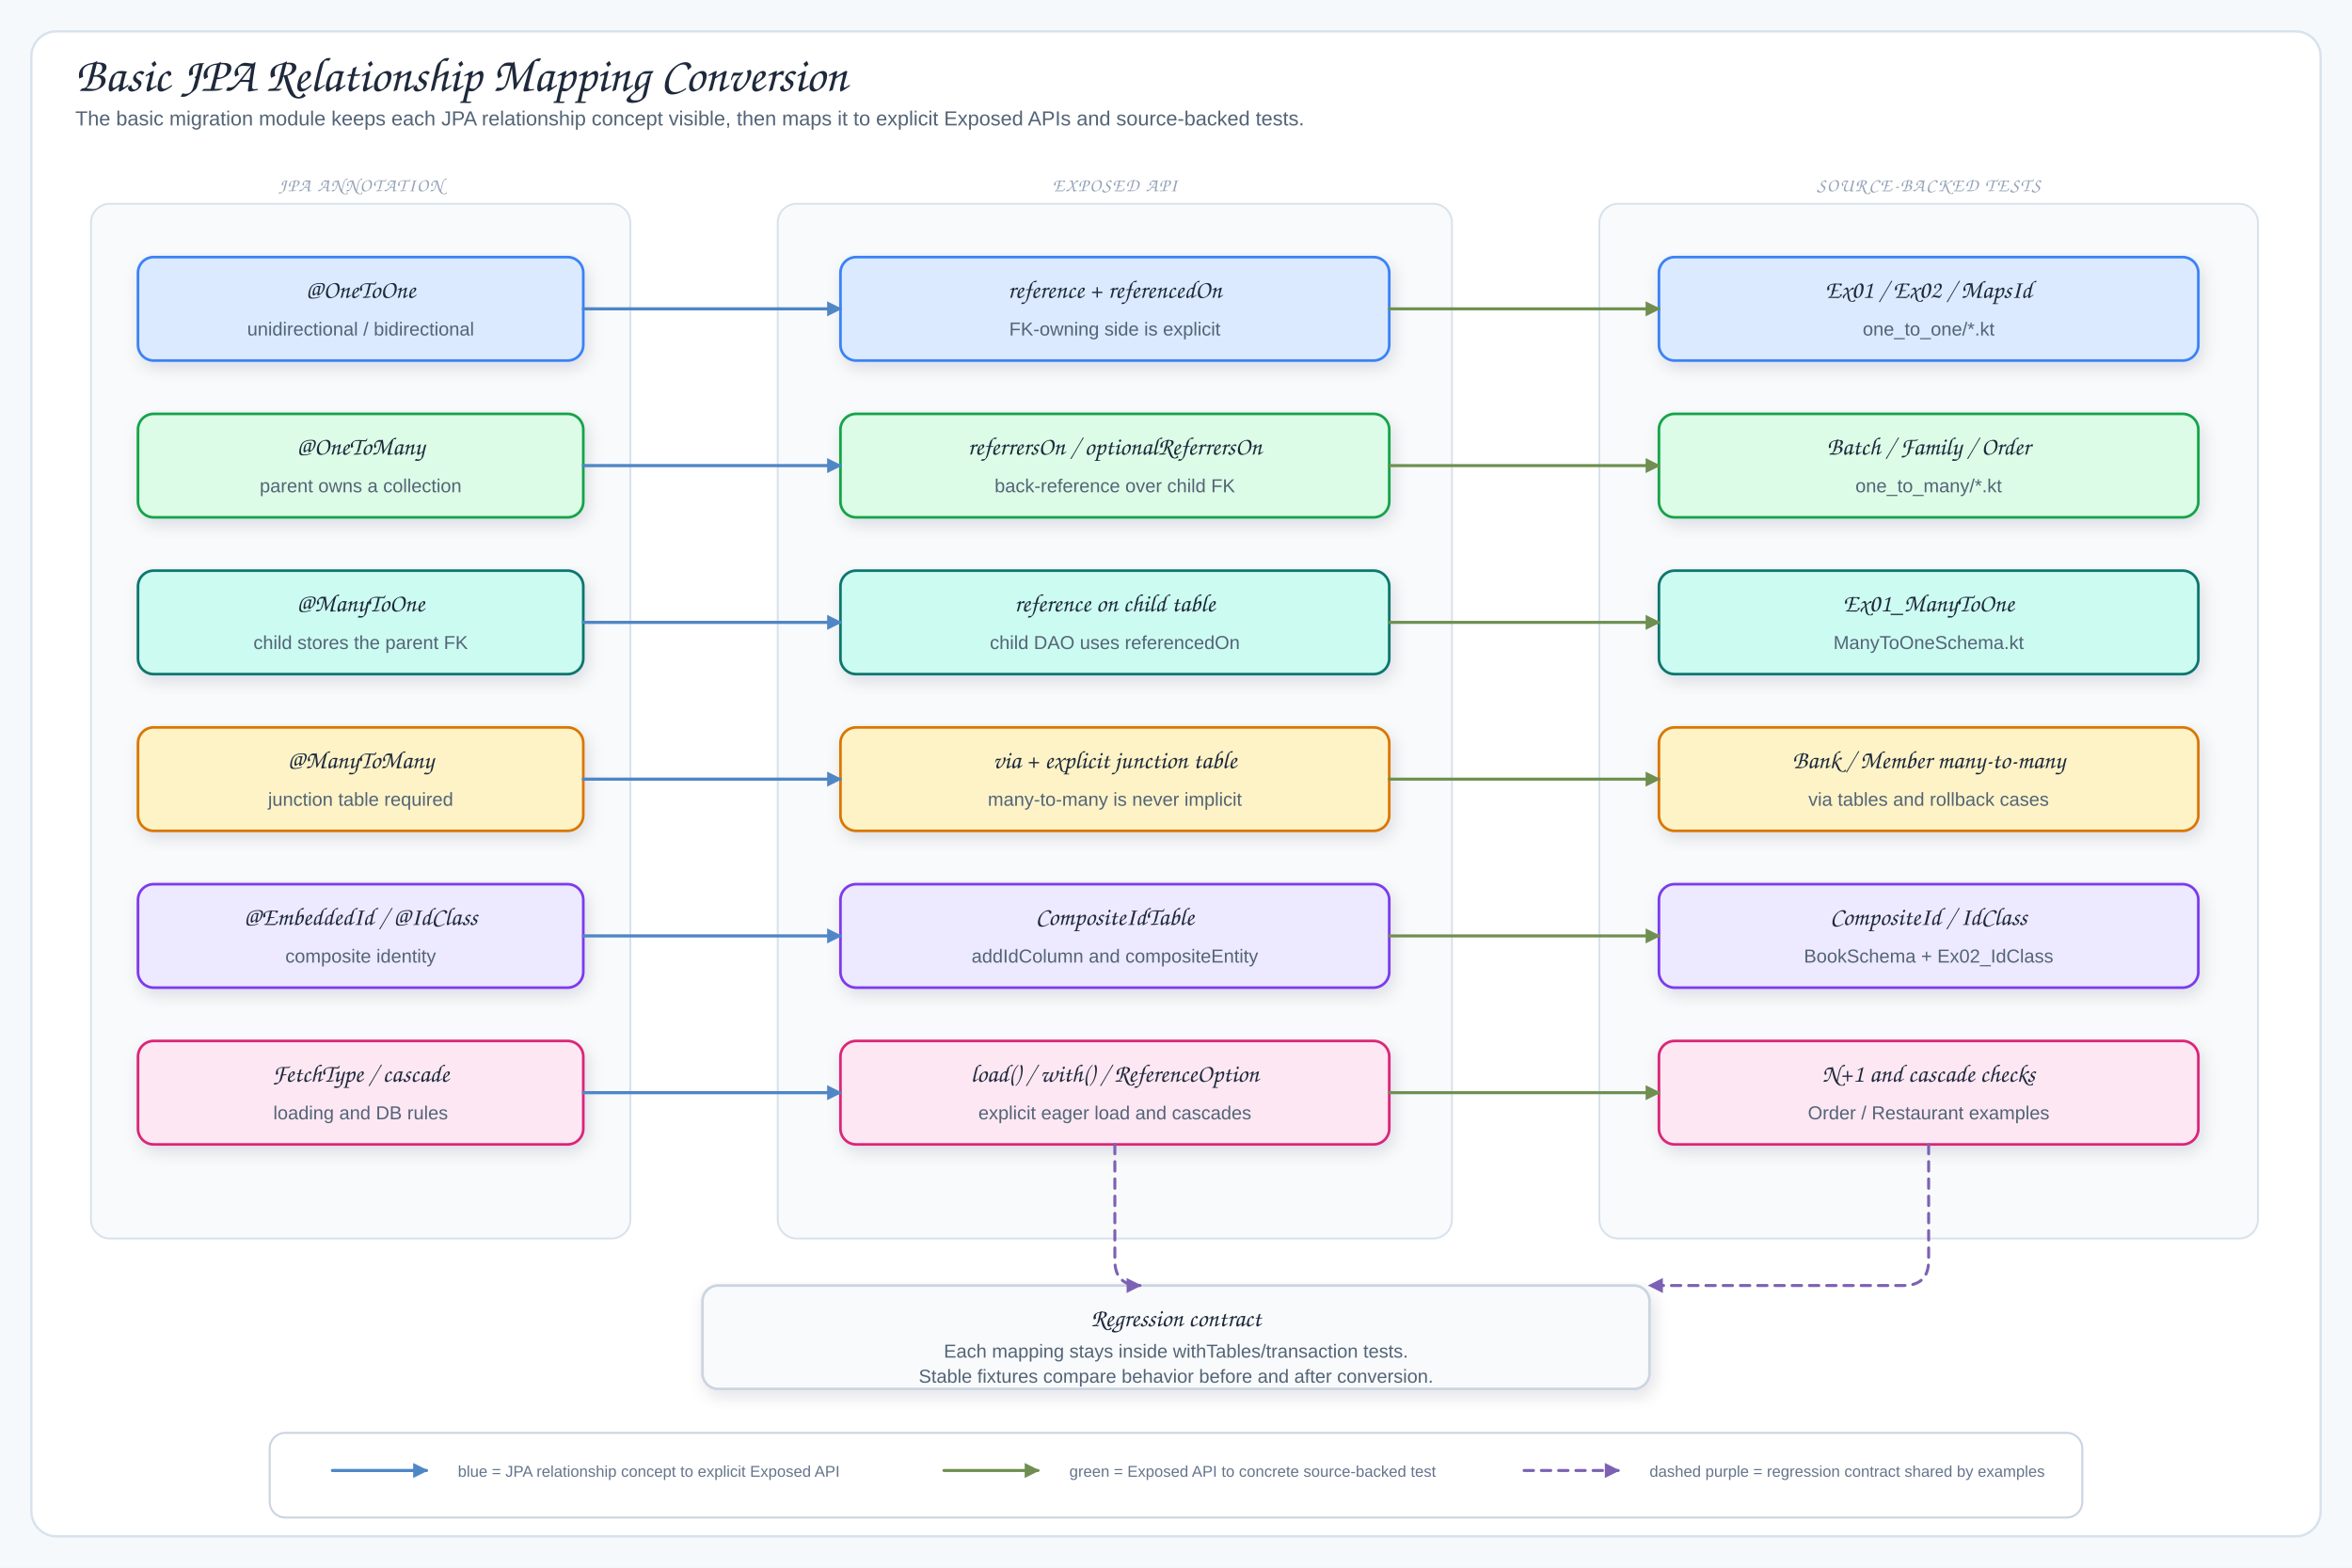
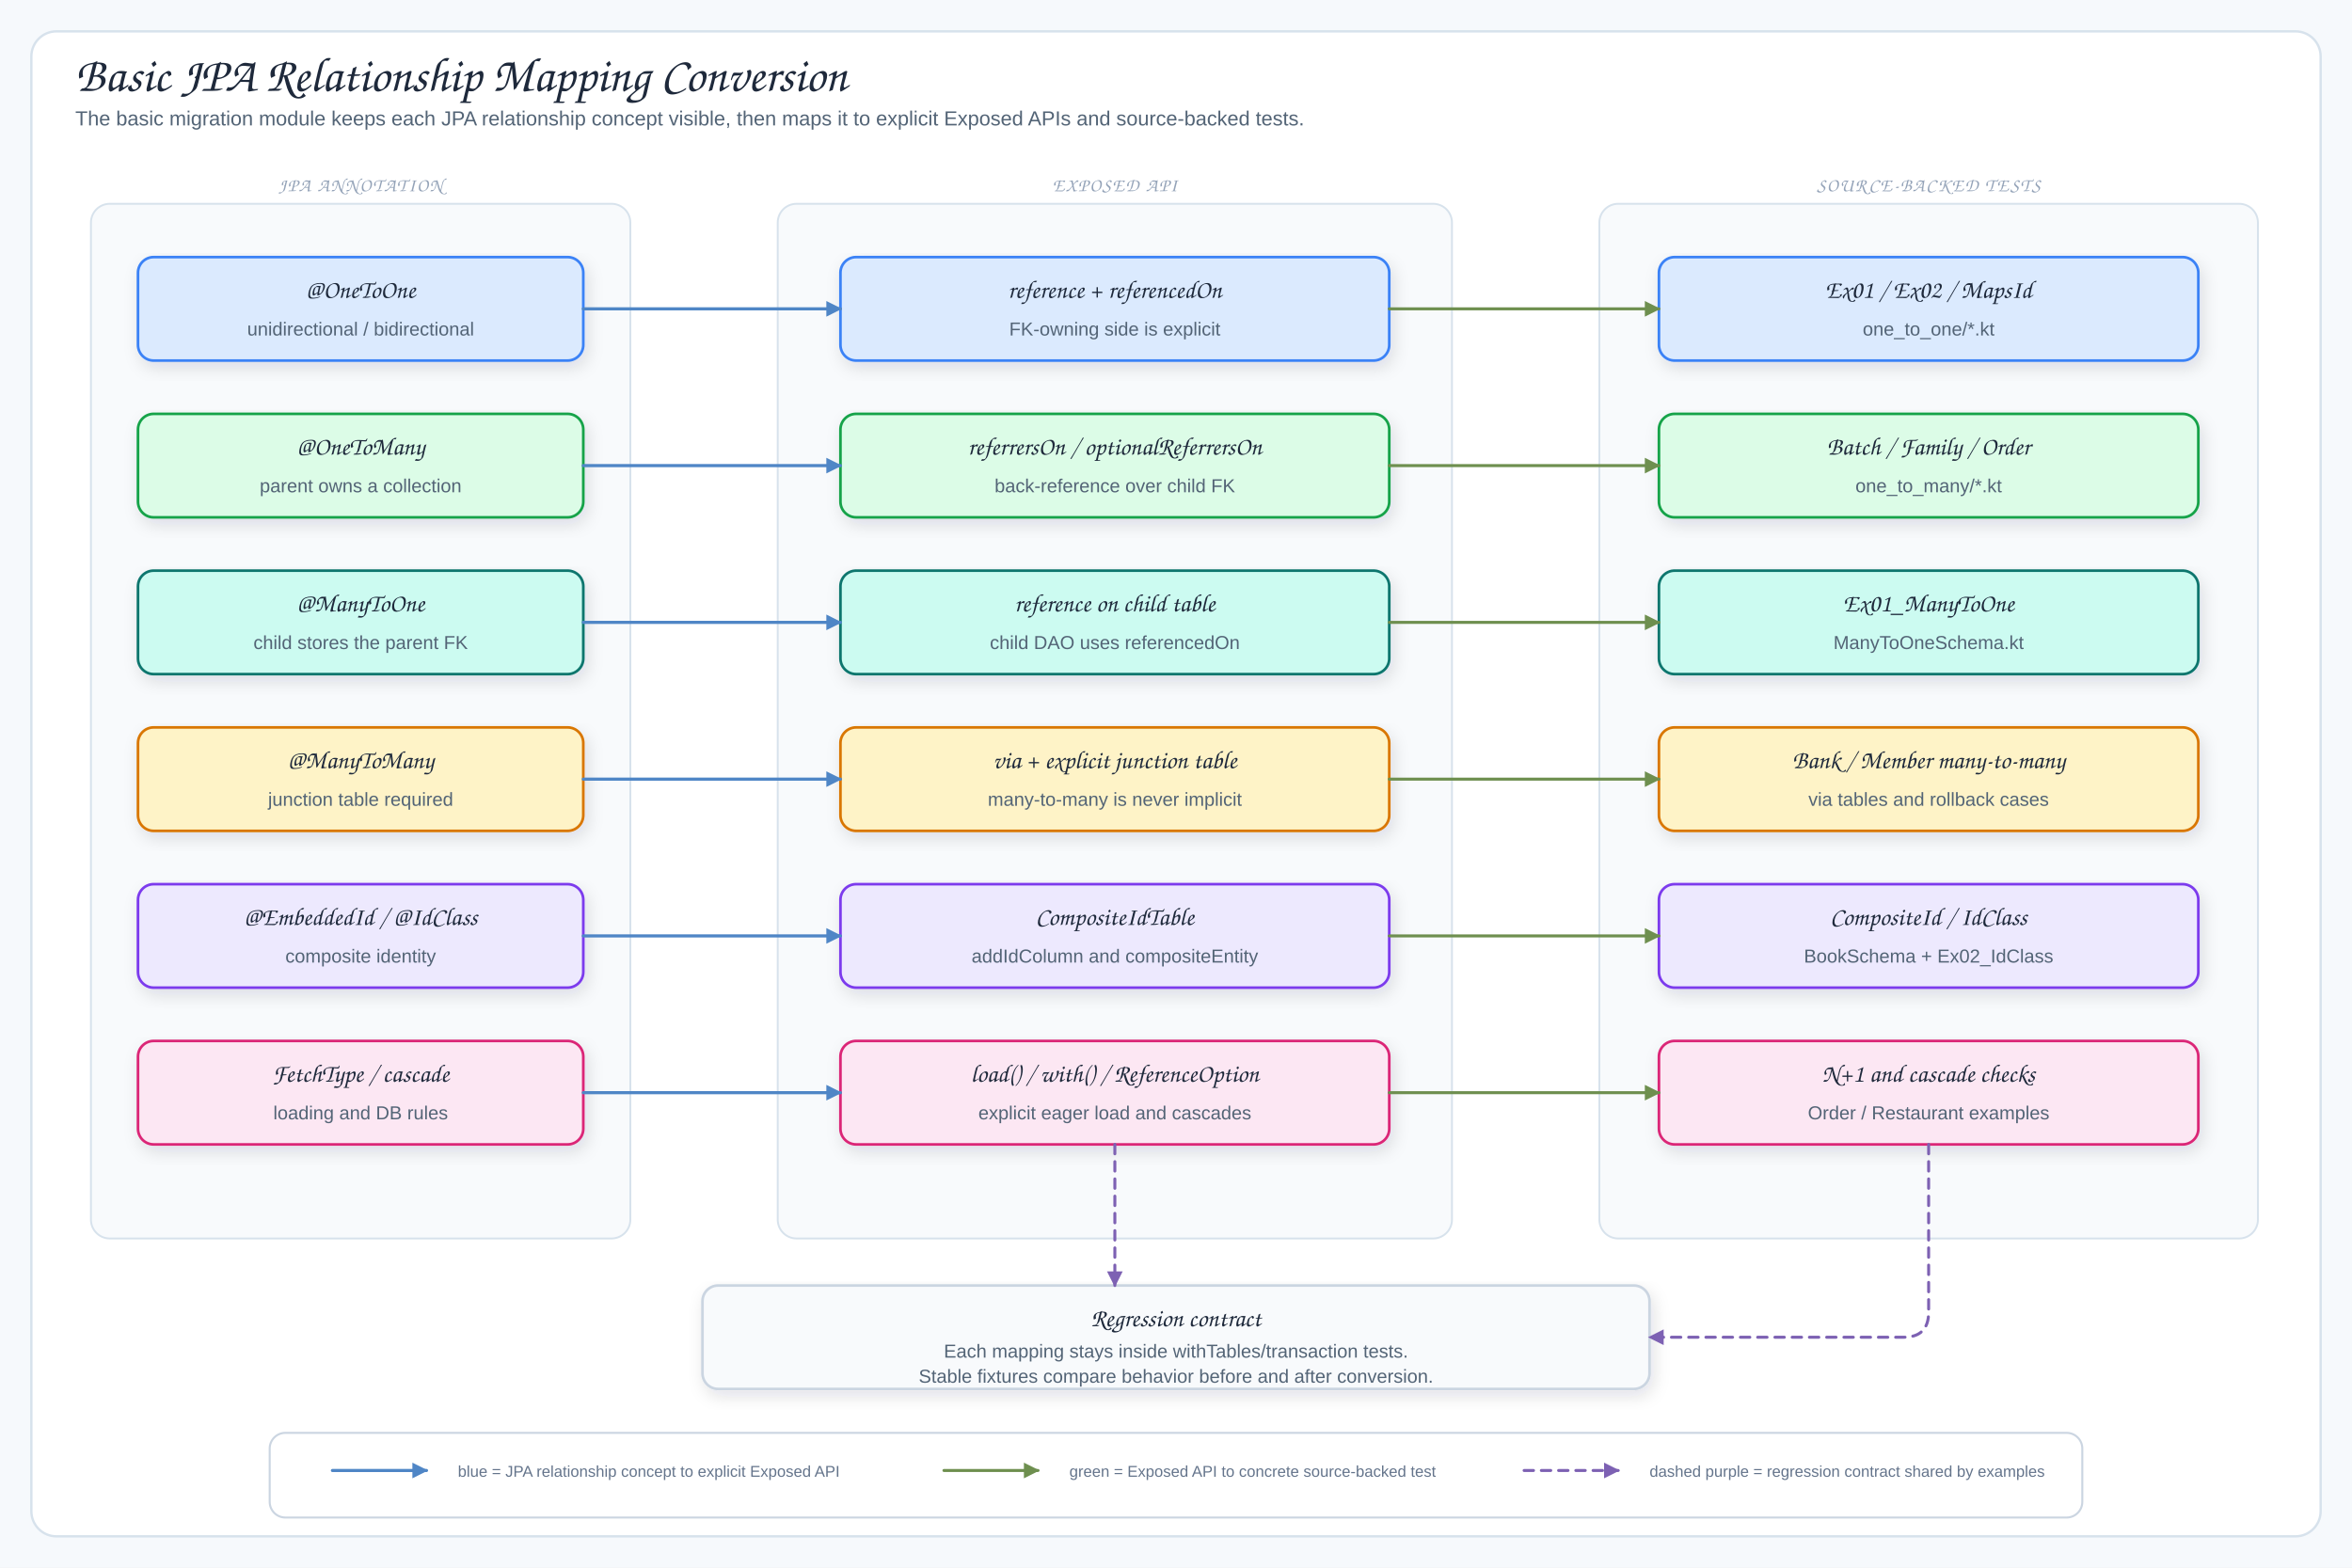
<svg xmlns="http://www.w3.org/2000/svg" viewBox="0 0 1500 1000" width="1500" height="1000" role="img" aria-label="Basic JPA relationship mapping conversion">
  <defs>
    <filter id="shadow" x="-10%" y="-10%" width="120%" height="130%">
      <feDropShadow dx="2" dy="4" stdDeviation="5" flood-color="#1f2937" flood-opacity="0.12" />
    </filter>
-     <marker id="arrowBlue" markerUnits="userSpaceOnUse" markerWidth="10" markerHeight="10" refX="9" refY="5" orient="auto">
-       <path d="M1,1 L9,5 L1,9 Z" fill="#4f86c6" stroke="#4f86c6" stroke-dasharray="none" style="stroke-dasharray:none" />
+     <marker id="arrowBlue" markerUnits="userSpaceOnUse" markerWidth="10" markerHeight="10" viewBox="0 0 10 10" refX="9" refY="5" orient="auto">
+       <path d="M 0 0 L 10 5 L 0 10 Z" fill="#4f86c6" stroke="#4f86c6" stroke-dasharray="none" style="stroke-dasharray:none!important" stroke-width="0" />
    </marker>
-     <marker id="arrowGreen" markerUnits="userSpaceOnUse" markerWidth="10" markerHeight="10" refX="9" refY="5" orient="auto">
-       <path d="M1,1 L9,5 L1,9 Z" fill="#6e8f4f" stroke="#6e8f4f" stroke-dasharray="none" style="stroke-dasharray:none" />
+     <marker id="arrowGreen" markerUnits="userSpaceOnUse" markerWidth="10" markerHeight="10" viewBox="0 0 10 10" refX="9" refY="5" orient="auto">
+       <path d="M 0 0 L 10 5 L 0 10 Z" fill="#6e8f4f" stroke="#6e8f4f" stroke-dasharray="none" style="stroke-dasharray:none!important" stroke-width="0" />
    </marker>
-     <marker id="arrowPurple" markerUnits="userSpaceOnUse" markerWidth="10" markerHeight="10" refX="9" refY="5" orient="auto">
-       <path d="M1,1 L9,5 L1,9 Z" fill="#7d61b3" stroke="#7d61b3" stroke-dasharray="none" style="stroke-dasharray:none" />
+     <marker id="arrowPurple" markerUnits="userSpaceOnUse" markerWidth="10" markerHeight="10" viewBox="0 0 10 10" refX="9" refY="5" orient="auto">
+       <path d="M 0 0 L 10 5 L 0 10 Z" fill="#7d61b3" stroke="#7d61b3" stroke-dasharray="none" style="stroke-dasharray:none!important" stroke-width="0" />
    </marker>
    <style>
.canvas{fill:#f6f9fc}.frame{fill:#fff;stroke:#d7e2ec;stroke-width:1.5}
.title{font-family:"Architects Daughter","Comic Sans MS",cursive;font-size:31px;fill:#1e293b}
.subtitle,.detail{font-family:"Comic Mono","Comic Sans MS","Comic Sans","Comic Neue",Arial,sans-serif;fill:#536476}
.subtitle{font-size:13px}.detail{font-size:12px}.tiny{font-family:"Comic Mono","Comic Sans MS","Comic Sans","Comic Neue",Arial,sans-serif;font-size:10px;fill:#64748b}
.label{font-family:"Architects Daughter","Comic Sans MS",cursive;font-size:16px;fill:#1e293b}
.panelTitle{font-family:"Architects Daughter","Comic Sans MS",cursive;font-size:12px;letter-spacing:.08em;fill:#94a3b8}
.card{stroke-width:1.7;filter:url(#shadow)}.panel{fill:#f8fafc;stroke:#d7e2ec;stroke-width:1.2}
.arrow{fill:none;stroke:#4f86c6;stroke-width:2;stroke-linecap:round;stroke-linejoin:round;marker-end:url(#arrowBlue)}
.mapLine{fill:none;stroke:#6e8f4f;stroke-width:1.9;stroke-linecap:round;stroke-linejoin:round;marker-end:url(#arrowGreen)}
.runtimeUse{fill:none;stroke:#7d61b3;stroke-width:1.9;stroke-dasharray:6 5;stroke-linecap:round;stroke-linejoin:round;marker-end:url(#arrowPurple)}
</style>
  </defs>
  <rect width="1500" height="1000" class="canvas" />
  <rect x="20" y="20" width="1460" height="960" rx="16" class="frame" />
  <text x="48" y="58" class="title">Basic JPA Relationship Mapping Conversion</text>
  <text x="48" y="80" class="subtitle">The basic migration module keeps each JPA relationship concept visible, then maps it to explicit Exposed APIs and source-backed tests.</text>
  <rect x="58" y="130" width="344" height="660" rx="12" class="panel" />
  <text x="230" y="122" class="panelTitle" text-anchor="middle">JPA ANNOTATION</text>
  <rect x="88" y="164" width="284" height="66" rx="10" fill="#dbeafe" stroke="#3b82f6" class="card" />
  <text x="230" y="190" class="label" text-anchor="middle">@OneToOne</text>
  <text x="230" y="214" class="detail" text-anchor="middle">unidirectional / bidirectional</text>
  <rect x="88" y="264" width="284" height="66" rx="10" fill="#dcfce7" stroke="#16a34a" class="card" />
  <text x="230" y="290" class="label" text-anchor="middle">@OneToMany</text>
  <text x="230" y="314" class="detail" text-anchor="middle">parent owns a collection</text>
  <rect x="88" y="364" width="284" height="66" rx="10" fill="#ccfbf1" stroke="#0f766e" class="card" />
  <text x="230" y="390" class="label" text-anchor="middle">@ManyToOne</text>
  <text x="230" y="414" class="detail" text-anchor="middle">child stores the parent FK</text>
  <rect x="88" y="464" width="284" height="66" rx="10" fill="#fef3c7" stroke="#d97706" class="card" />
  <text x="230" y="490" class="label" text-anchor="middle">@ManyToMany</text>
  <text x="230" y="514" class="detail" text-anchor="middle">junction table required</text>
  <rect x="88" y="564" width="284" height="66" rx="10" fill="#ede9fe" stroke="#7c3aed" class="card" />
  <text x="230" y="590" class="label" text-anchor="middle">@EmbeddedId / @IdClass</text>
  <text x="230" y="614" class="detail" text-anchor="middle">composite identity</text>
  <rect x="88" y="664" width="284" height="66" rx="10" fill="#fce7f3" stroke="#db2777" class="card" />
  <text x="230" y="690" class="label" text-anchor="middle">FetchType / cascade</text>
  <text x="230" y="714" class="detail" text-anchor="middle">loading and DB rules</text>
  <rect x="496" y="130" width="430" height="660" rx="12" class="panel" />
  <text x="711" y="122" class="panelTitle" text-anchor="middle">EXPOSED API</text>
  <rect x="536" y="164" width="350" height="66" rx="10" fill="#dbeafe" stroke="#3b82f6" class="card" />
  <text x="711" y="190" class="label" text-anchor="middle">reference + referencedOn</text>
  <text x="711" y="214" class="detail" text-anchor="middle">FK-owning side is explicit</text>
  <rect x="536" y="264" width="350" height="66" rx="10" fill="#dcfce7" stroke="#16a34a" class="card" />
  <text x="711" y="290" class="label" text-anchor="middle">referrersOn / optionalReferrersOn</text>
  <text x="711" y="314" class="detail" text-anchor="middle">back-reference over child FK</text>
  <rect x="536" y="364" width="350" height="66" rx="10" fill="#ccfbf1" stroke="#0f766e" class="card" />
  <text x="711" y="390" class="label" text-anchor="middle">reference on child table</text>
  <text x="711" y="414" class="detail" text-anchor="middle">child DAO uses referencedOn</text>
  <rect x="536" y="464" width="350" height="66" rx="10" fill="#fef3c7" stroke="#d97706" class="card" />
  <text x="711" y="490" class="label" text-anchor="middle">via + explicit junction table</text>
  <text x="711" y="514" class="detail" text-anchor="middle">many-to-many is never implicit</text>
  <rect x="536" y="564" width="350" height="66" rx="10" fill="#ede9fe" stroke="#7c3aed" class="card" />
  <text x="711" y="590" class="label" text-anchor="middle">CompositeIdTable</text>
  <text x="711" y="614" class="detail" text-anchor="middle">addIdColumn and compositeEntity</text>
  <rect x="536" y="664" width="350" height="66" rx="10" fill="#fce7f3" stroke="#db2777" class="card" />
  <text x="711" y="690" class="label" text-anchor="middle">load() / with() / ReferenceOption</text>
  <text x="711" y="714" class="detail" text-anchor="middle">explicit eager load and cascades</text>
  <rect x="1020" y="130" width="420" height="660" rx="12" class="panel" />
  <text x="1230" y="122" class="panelTitle" text-anchor="middle">SOURCE-BACKED TESTS</text>
  <rect x="1058" y="164" width="344" height="66" rx="10" fill="#dbeafe" stroke="#3b82f6" class="card" />
  <text x="1230" y="190" class="label" text-anchor="middle">Ex01 / Ex02 / MapsId</text>
  <text x="1230" y="214" class="detail" text-anchor="middle">one_to_one/*.kt</text>
  <rect x="1058" y="264" width="344" height="66" rx="10" fill="#dcfce7" stroke="#16a34a" class="card" />
  <text x="1230" y="290" class="label" text-anchor="middle">Batch / Family / Order</text>
  <text x="1230" y="314" class="detail" text-anchor="middle">one_to_many/*.kt</text>
  <rect x="1058" y="364" width="344" height="66" rx="10" fill="#ccfbf1" stroke="#0f766e" class="card" />
  <text x="1230" y="390" class="label" text-anchor="middle">Ex01_ManyToOne</text>
  <text x="1230" y="414" class="detail" text-anchor="middle">ManyToOneSchema.kt</text>
  <rect x="1058" y="464" width="344" height="66" rx="10" fill="#fef3c7" stroke="#d97706" class="card" />
  <text x="1230" y="490" class="label" text-anchor="middle">Bank / Member many-to-many</text>
  <text x="1230" y="514" class="detail" text-anchor="middle">via tables and rollback cases</text>
  <rect x="1058" y="564" width="344" height="66" rx="10" fill="#ede9fe" stroke="#7c3aed" class="card" />
  <text x="1230" y="590" class="label" text-anchor="middle">CompositeId / IdClass</text>
  <text x="1230" y="614" class="detail" text-anchor="middle">BookSchema + Ex02_IdClass</text>
  <rect x="1058" y="664" width="344" height="66" rx="10" fill="#fce7f3" stroke="#db2777" class="card" />
  <text x="1230" y="690" class="label" text-anchor="middle">N+1 and cascade checks</text>
  <text x="1230" y="714" class="detail" text-anchor="middle">Order / Restaurant examples</text>
  <path data-connector="one-to-one-to-reference-api" d="M372,197 L536,197" class="arrow" />
  <path data-connector="one-to-many-to-referrers-api" d="M372,297 L536,297" class="arrow" />
  <path data-connector="many-to-one-to-child-reference-api" d="M372,397 L536,397" class="arrow" />
  <path data-connector="many-to-many-to-via-api" d="M372,497 L536,497" class="arrow" />
  <path data-connector="composite-id-to-composite-table" d="M372,597 L536,597" class="arrow" />
  <path data-connector="fetch-cascade-to-explicit-loading" d="M372,697 L536,697" class="arrow" />
  <path data-connector="reference-api-to-one-to-one-tests" d="M886,197 L1058,197" class="mapLine" />
  <path data-connector="referrers-api-to-one-to-many-tests" d="M886,297 L1058,297" class="mapLine" />
  <path data-connector="child-reference-api-to-many-to-one-tests" d="M886,397 L1058,397" class="mapLine" />
  <path data-connector="via-api-to-many-to-many-tests" d="M886,497 L1058,497" class="mapLine" />
  <path data-connector="composite-table-to-composite-tests" d="M886,597 L1058,597" class="mapLine" />
  <path data-connector="explicit-loading-to-n-plus-one-tests" d="M886,697 L1058,697" class="mapLine" />
  <rect x="448" y="820" width="604" height="66" rx="10" fill="#f8fafc" stroke="#cbd5e1" class="card" />
  <text x="750" y="846" class="label" text-anchor="middle">Regression contract</text>
  <text x="750" y="866" class="detail" text-anchor="middle">Each mapping stays inside withTables/transaction tests.</text>
  <text x="750" y="882" class="detail" text-anchor="middle">Stable fixtures compare behavior before and after conversion.</text>
-   <path data-connector="source-tests-to-regression-contract" d="M1230,730 L1230,804 Q1230,820 1214,820 L1052,820" class="runtimeUse" />
-   <path data-connector="exposed-api-to-regression-contract" d="M711,730 L711,804 Q711,820 727,820" class="runtimeUse" />
+   <path data-connector="source-tests-to-regression-contract" d="M1230,730 L1230,837 Q1230,853 1214,853 L1052,853" class="runtimeUse" />
+   <path data-connector="exposed-api-to-regression-contract" d="M711,730 L711,820" class="runtimeUse" />
  <rect x="172" y="914" width="1156" height="54" rx="10" fill="#fff" stroke="#cbd5e1" stroke-width="1.3" />
  <path d="M212,938 L272,938" class="arrow" />
  <text x="292" y="942" class="tiny">blue = JPA relationship concept to explicit Exposed API</text>
  <path d="M602,938 L662,938" class="mapLine" />
  <text x="682" y="942" class="tiny">green = Exposed API to concrete source-backed test</text>
  <path d="M972,938 L1032,938" class="runtimeUse" />
  <text x="1052" y="942" class="tiny">dashed purple = regression contract shared by examples</text>
</svg>
